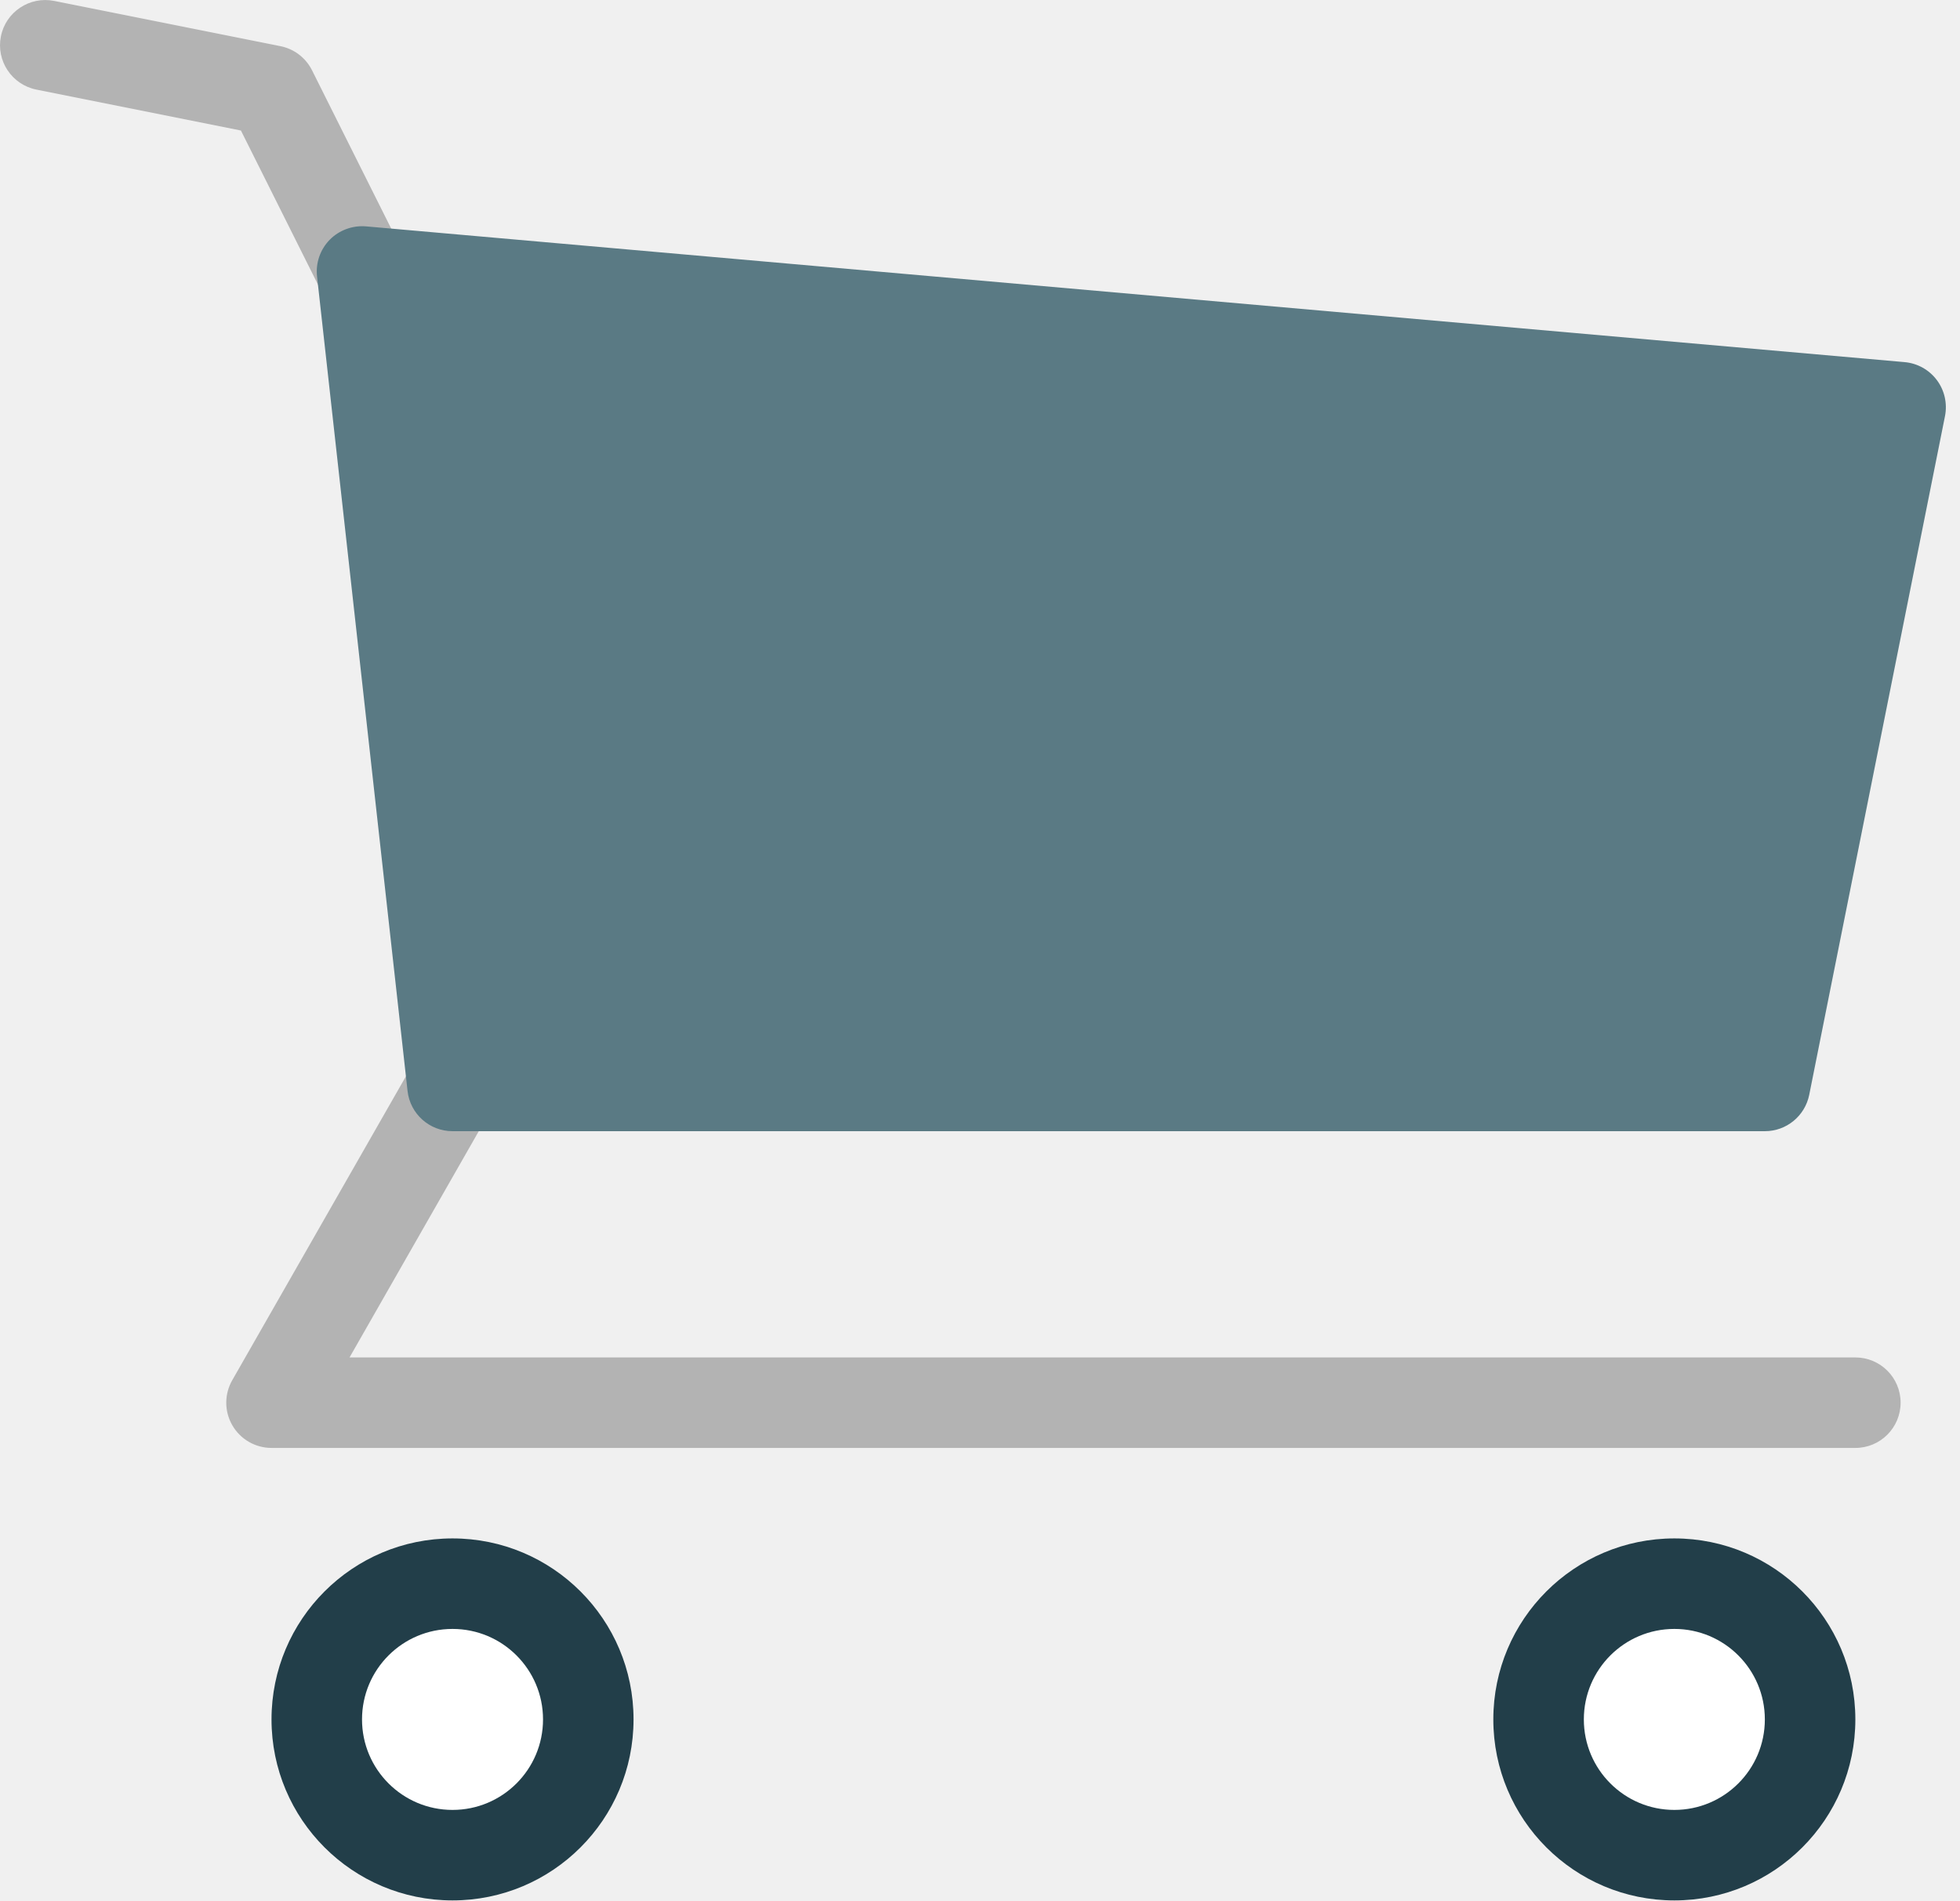
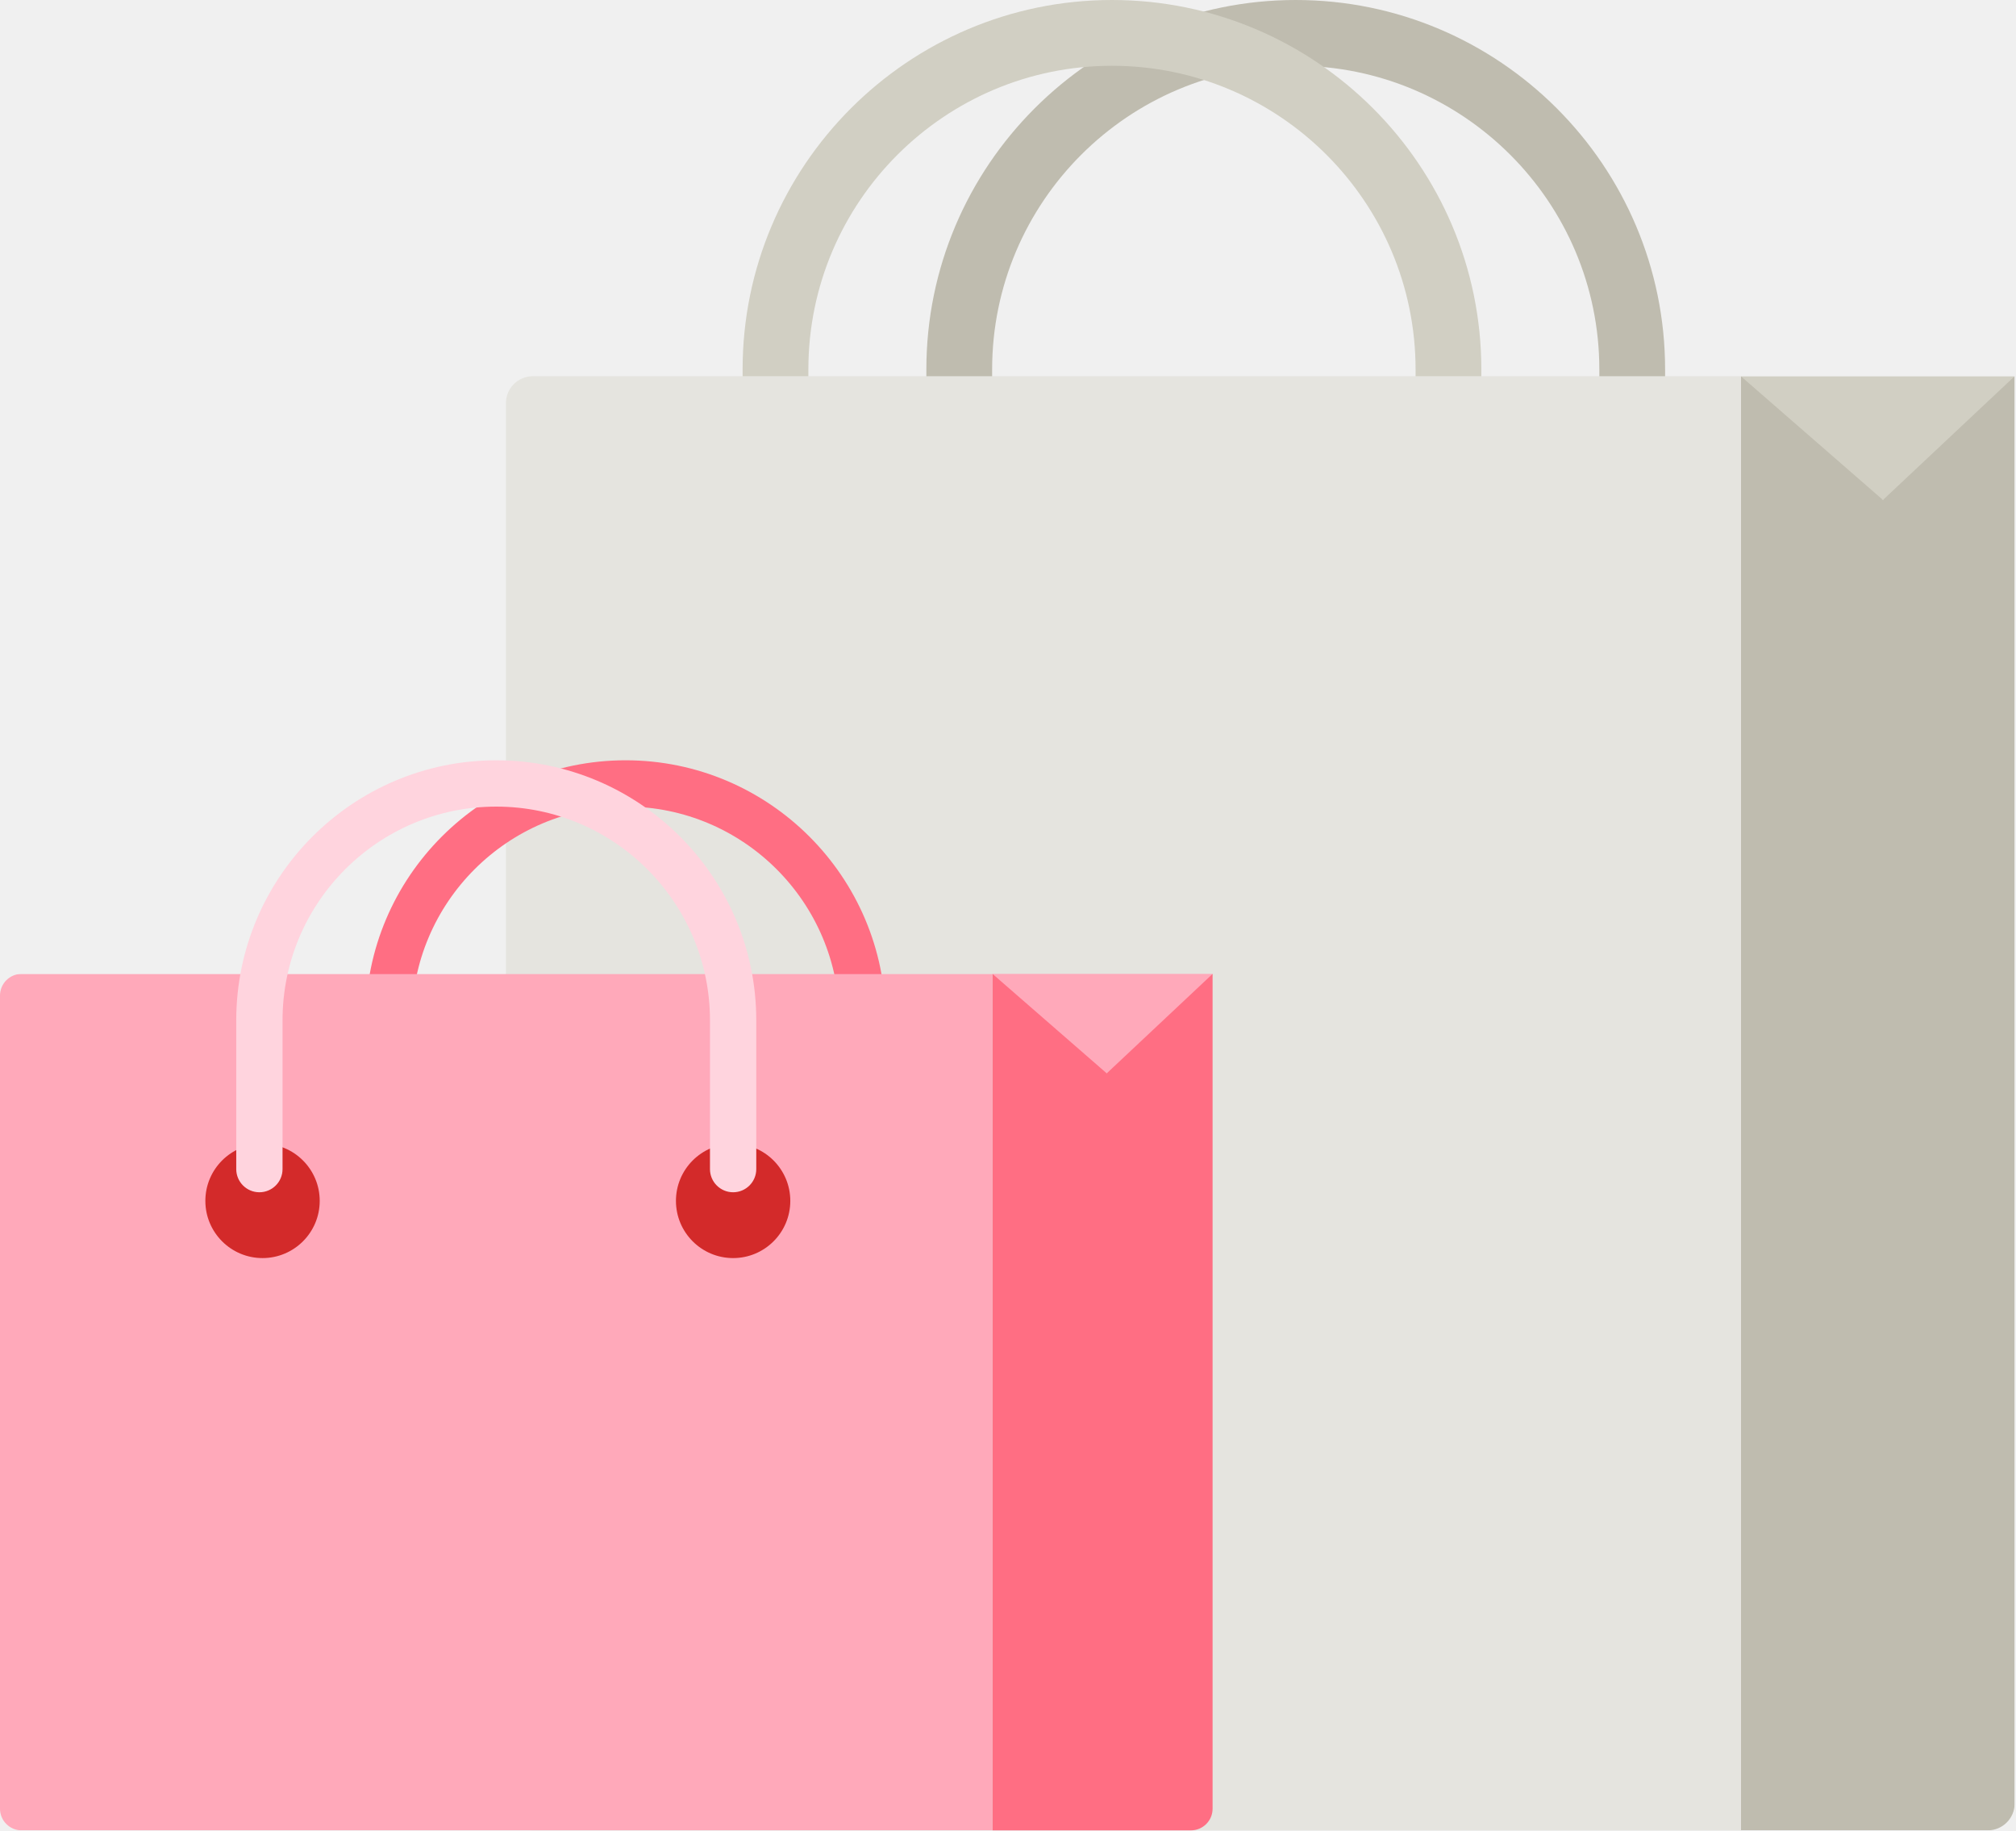
- <svg xmlns="http://www.w3.org/2000/svg" width="132px" height="128px" viewBox="93 410 132 128" version="1.1">
-   <defs />
-   <g id="shopping-color_cart" stroke="none" stroke-width="1" fill="none" fill-rule="evenodd" transform="translate(93, 410)">
-     <g id="Group">
-       <path d="M124.952,97.524 L18.286,97.524 C17.201,97.524 16.195,96.945 15.65,96.006 C15.104,95.067 15.101,93.909 15.64,92.965 L27.831,71.631 C28.66,70.168 30.525,69.662 31.988,70.498 C33.448,71.333 33.957,73.195 33.122,74.654 L23.54,91.429 L124.952,91.429 C126.638,91.429 128,92.794 128,94.476 C128,96.158 126.638,97.524 124.952,97.524 L124.952,97.524 Z" id="Shape" fill="#B3B3B3" />
-       <path d="M24.384,21.333 C23.266,21.333 22.19,20.718 21.653,19.648 L16.226,8.792 L2.45,6.034 C0.802,5.705 -0.271,4.099 0.061,2.45 C0.387,0.798 1.999,-0.265 3.645,0.061 L18.883,3.109 C19.806,3.291 20.593,3.892 21.013,4.733 L27.109,16.923 C27.861,18.429 27.252,20.261 25.746,21.013 C25.307,21.23 24.841,21.333 24.384,21.333 L24.384,21.333 Z" id="Shape" fill="#B3B3B3" />
-       <path d="M30.476,103.619 C23.744,103.619 18.286,109.077 18.286,115.81 C18.286,122.542 23.744,128 30.476,128 C37.208,128 42.667,122.542 42.667,115.81 C42.667,109.077 37.208,103.619 30.476,103.619 L30.476,103.619 Z" id="Shape" fill="#223E49" />
-       <path d="M112.762,103.619 C106.03,103.619 100.571,109.077 100.571,115.81 C100.571,122.542 106.03,128 112.762,128 C119.494,128 124.952,122.542 124.952,115.81 C124.952,109.077 119.494,103.619 112.762,103.619 L112.762,103.619 Z" id="Shape" fill="#223E49" />
-       <circle id="Oval" fill="#FFFFFF" cx="30.476" cy="115.81" r="6.095" />
-       <circle id="Oval" fill="#FFFFFF" cx="112.762" cy="115.81" r="6.095" />
-       <path d="M118.857,76.19 L30.476,76.19 C28.922,76.19 27.618,75.023 27.447,73.478 L21.352,18.621 C21.251,17.713 21.562,16.808 22.202,16.152 C22.839,15.5 23.75,15.171 24.649,15.247 L128.268,24.39 C129.131,24.466 129.92,24.905 130.441,25.6 C130.959,26.292 131.157,27.176 130.99,28.023 L121.847,73.737 C121.56,75.166 120.311,76.19 118.857,76.19 L118.857,76.19 Z" id="Shape" fill="#5A7A84" />
+ <svg xmlns="http://www.w3.org/2000/svg" xmlns:xlink="http://www.w3.org/1999/xlink" width="141px" height="128px" viewBox="0 0 141 128" version="1.1">
+   <defs>
+     <polygon id="path-1" points="19.348 8.926 19.348 0.274 0.197 0.274 0.197 8.926 19.348 8.926" />
+     <polygon id="path-3" points="19.348 101.952 19.348 0.274 0.197 0.274 0.197 101.952 19.348 101.952" />
+     <polygon id="path-5" points="34.708 59.939 0 59.939 0 0.052 69.417 0.052 69.417 59.939 34.708 59.939" />
+   </defs>
+   <g id="Page-1" stroke="none" stroke-width="1" fill="none" fill-rule="evenodd">
+     <g id="Page-1-Copy-3">
+       <path d="M67.09,62.194 C68.36,62.194 69.39,61.164 69.39,59.894 L69.39,25.835 C69.39,14.126 78.915,4.6 90.625,4.6 C102.333,4.6 111.858,14.126 111.858,25.835 L111.858,57.468 C111.858,58.738 112.888,59.768 114.158,59.768 C115.429,59.768 116.458,58.738 116.458,57.468 L116.458,25.835 C116.458,11.589 104.869,0 90.625,0 C76.379,0 64.79,11.589 64.79,25.835 L64.79,59.894 C64.79,61.164 65.82,62.194 67.09,62.194" id="Fill-1" fill="#BFBCAF" />
+       <path d="M54.238,42.908 C55.508,42.908 56.538,41.878 56.538,40.608 L56.538,25.834 C56.538,14.126 66.063,4.6 77.772,4.6 C89.481,4.6 99.006,14.126 99.006,25.834 L99.006,40.608 C99.006,41.878 100.036,42.908 101.306,42.908 C102.577,42.908 103.606,41.878 103.606,40.608 L103.606,25.834 C103.606,11.59 92.017,0 77.772,0 C63.527,0 51.938,11.59 51.938,25.834 L51.938,40.608 C51.938,41.878 52.968,42.908 54.238,42.908" id="Fill-3" fill="#D1CFC3" />
+       <path d="M37.27,127.983 L121.755,127.983 L121.755,26.305 L37.27,26.305 C36.229,26.305 35.385,27.149 35.385,28.19 L35.385,126.098 C35.385,127.14 36.229,127.983 37.27,127.983" id="Fill-5" fill="#E5E4DF" />
+       <g id="Group-9" transform="translate(121.558, 26.03161)">
+         <mask id="mask-2" fill="white">
+           <use xlink:href="#path-1" />
+         </mask>
+         <g id="Clip-8" />
+         <polygon id="Fill-7" fill="#D1CFC3" mask="url(#mask-2)" points="3.22 8.926 16.325 8.926 19.348 0.274 0.197 0.274" />
+       </g>
+       <g id="Group-12" transform="translate(121.558, 26.03161)">
+         <mask id="mask-4" fill="white">
+           <use xlink:href="#path-3" />
+         </mask>
+         <g id="Clip-11" />
+         <path d="M19.348,0.274 L10.137,8.926 L0.197,0.274 L0.197,101.952 L17.463,101.952 C18.504,101.952 19.348,101.108 19.348,100.067 L19.348,0.274 Z" id="Fill-10" fill="#BFBCAF" mask="url(#mask-4)" />
+       </g>
+       <path d="M27.189,96.942 C28.083,96.942 28.808,96.217 28.808,95.322 L28.808,71.347 C28.808,63.105 35.513,56.399 43.756,56.399 C51.998,56.399 58.703,63.105 58.703,71.347 L58.703,93.615 C58.703,94.509 59.428,95.234 60.322,95.234 C61.216,95.234 61.941,94.509 61.941,93.615 L61.941,71.347 C61.941,61.319 53.783,53.161 43.756,53.161 C33.728,53.161 25.57,61.319 25.57,71.347 L25.57,95.322 C25.57,96.217 26.295,96.942 27.189,96.942" id="Fill-13" fill="#FF6E83" />
+       <g id="Group-17" transform="translate(0, 68.04474)">
+         <mask id="mask-6" fill="white">
+           <use xlink:href="#path-5" />
+         </mask>
+         <g id="Clip-16" />
+         <path d="M1.515,59.939 L69.417,59.939 L69.417,0.052 L1.515,0.052 C0.678,0.052 -8.40262582e-05,0.73 -8.40262582e-05,1.567 L-8.40262582e-05,58.424 C-8.40262582e-05,59.26 0.678,59.939 1.515,59.939" id="Fill-15" fill="#FFA9BA" mask="url(#mask-6)" />
+       </g>
+       <polygon id="Fill-18" fill="#FFA9BA" points="71.847 75.051 82.379 75.051 84.809 68.097 69.417 68.097" />
+       <path d="M84.809,68.097 L77.406,75.051 L69.417,68.097 L69.417,127.983 L83.294,127.983 C84.131,127.983 84.809,127.305 84.809,126.469 L84.809,68.097 Z" id="Fill-20" fill="#FF6E83" />
+       <path d="M47.276,83.969 C47.276,86.178 49.067,87.968 51.275,87.968 C53.483,87.968 55.274,86.178 55.274,83.969 C55.274,81.761 53.483,79.971 51.275,79.971 C49.067,79.971 47.276,81.761 47.276,83.969" id="Fill-22" fill="#D32A2A" />
+       <path d="M14.363,83.969 C14.363,86.178 16.153,87.968 18.362,87.968 C20.57,87.968 22.361,86.178 22.361,83.969 C22.361,81.761 20.57,79.971 18.362,79.971 C16.153,79.971 14.363,81.761 14.363,83.969" id="Fill-24" fill="#D32A2A" />
+       <path d="M18.142,83.366 C19.036,83.366 19.761,82.641 19.761,81.746 L19.761,71.347 C19.761,63.105 26.466,56.4 34.708,56.4 C42.95,56.4 49.656,63.105 49.656,71.347 L49.656,81.746 C49.656,82.641 50.381,83.366 51.275,83.366 C52.169,83.366 52.894,82.641 52.894,81.746 L52.894,71.347 C52.894,61.32 44.736,53.162 34.708,53.162 C24.681,53.162 16.523,61.32 16.523,71.347 L16.523,81.746 C16.523,82.641 17.248,83.366 18.142,83.366" id="Fill-26" fill="#FFD4DE" />
    </g>
  </g>
</svg>
